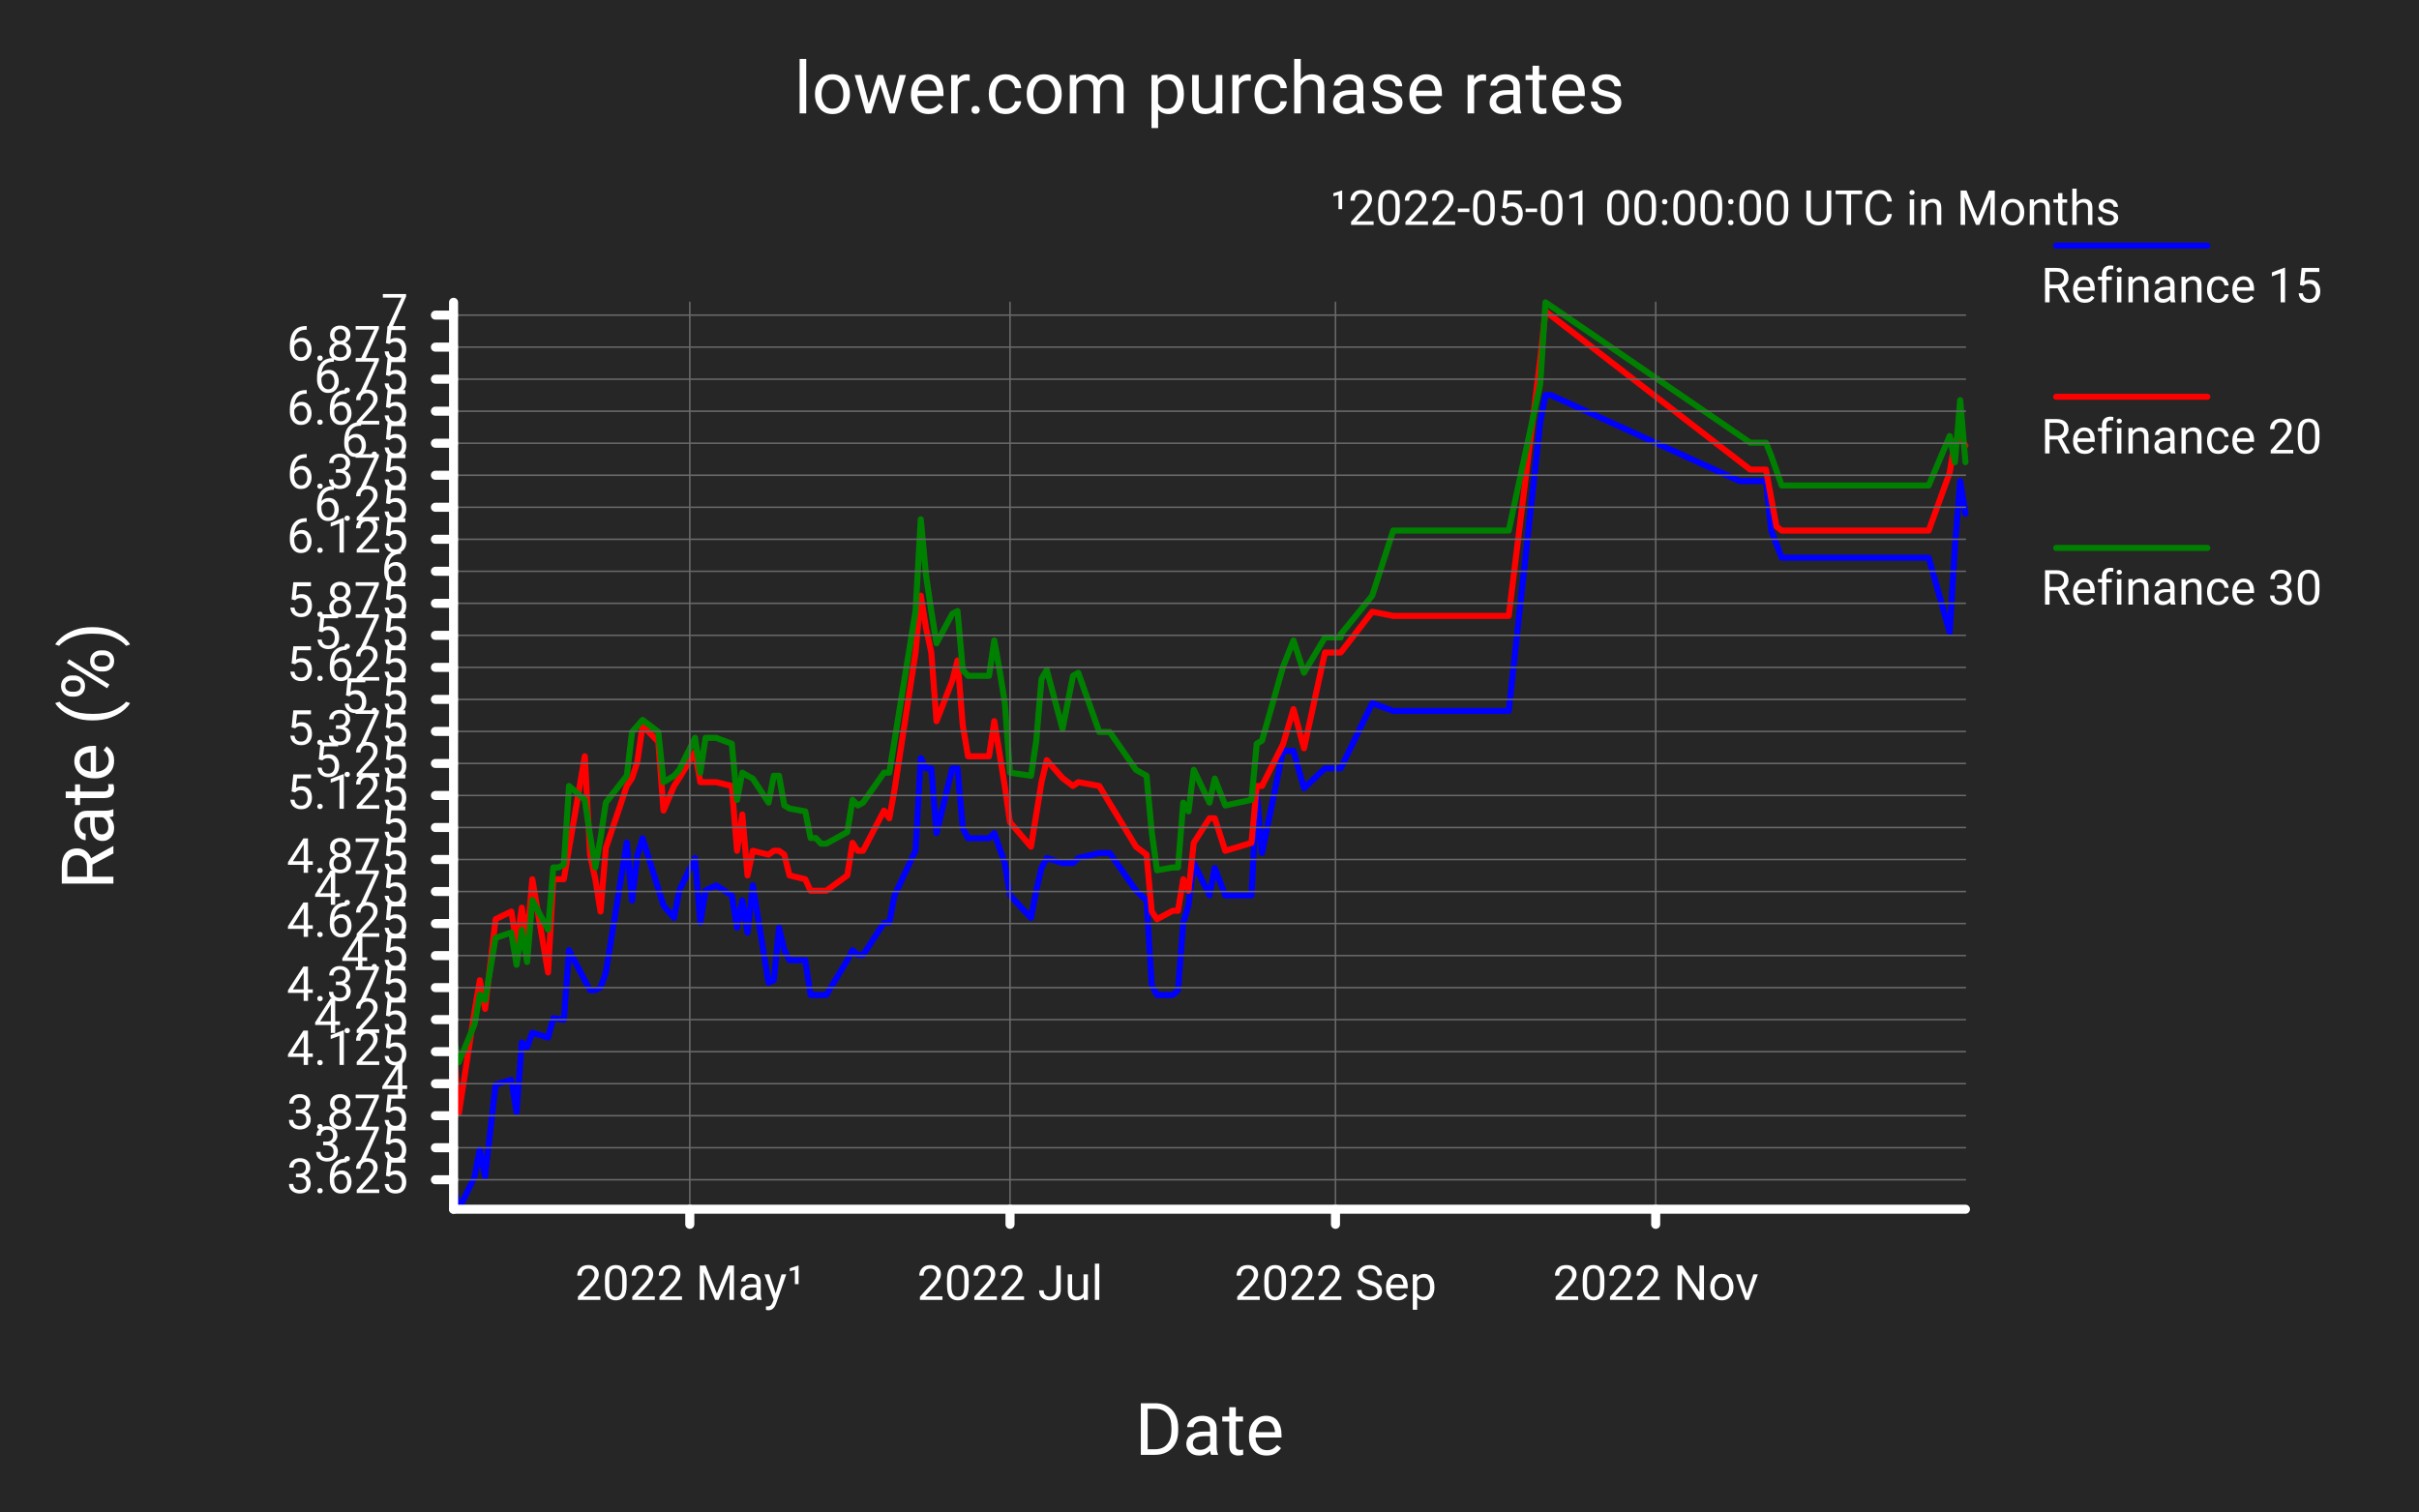
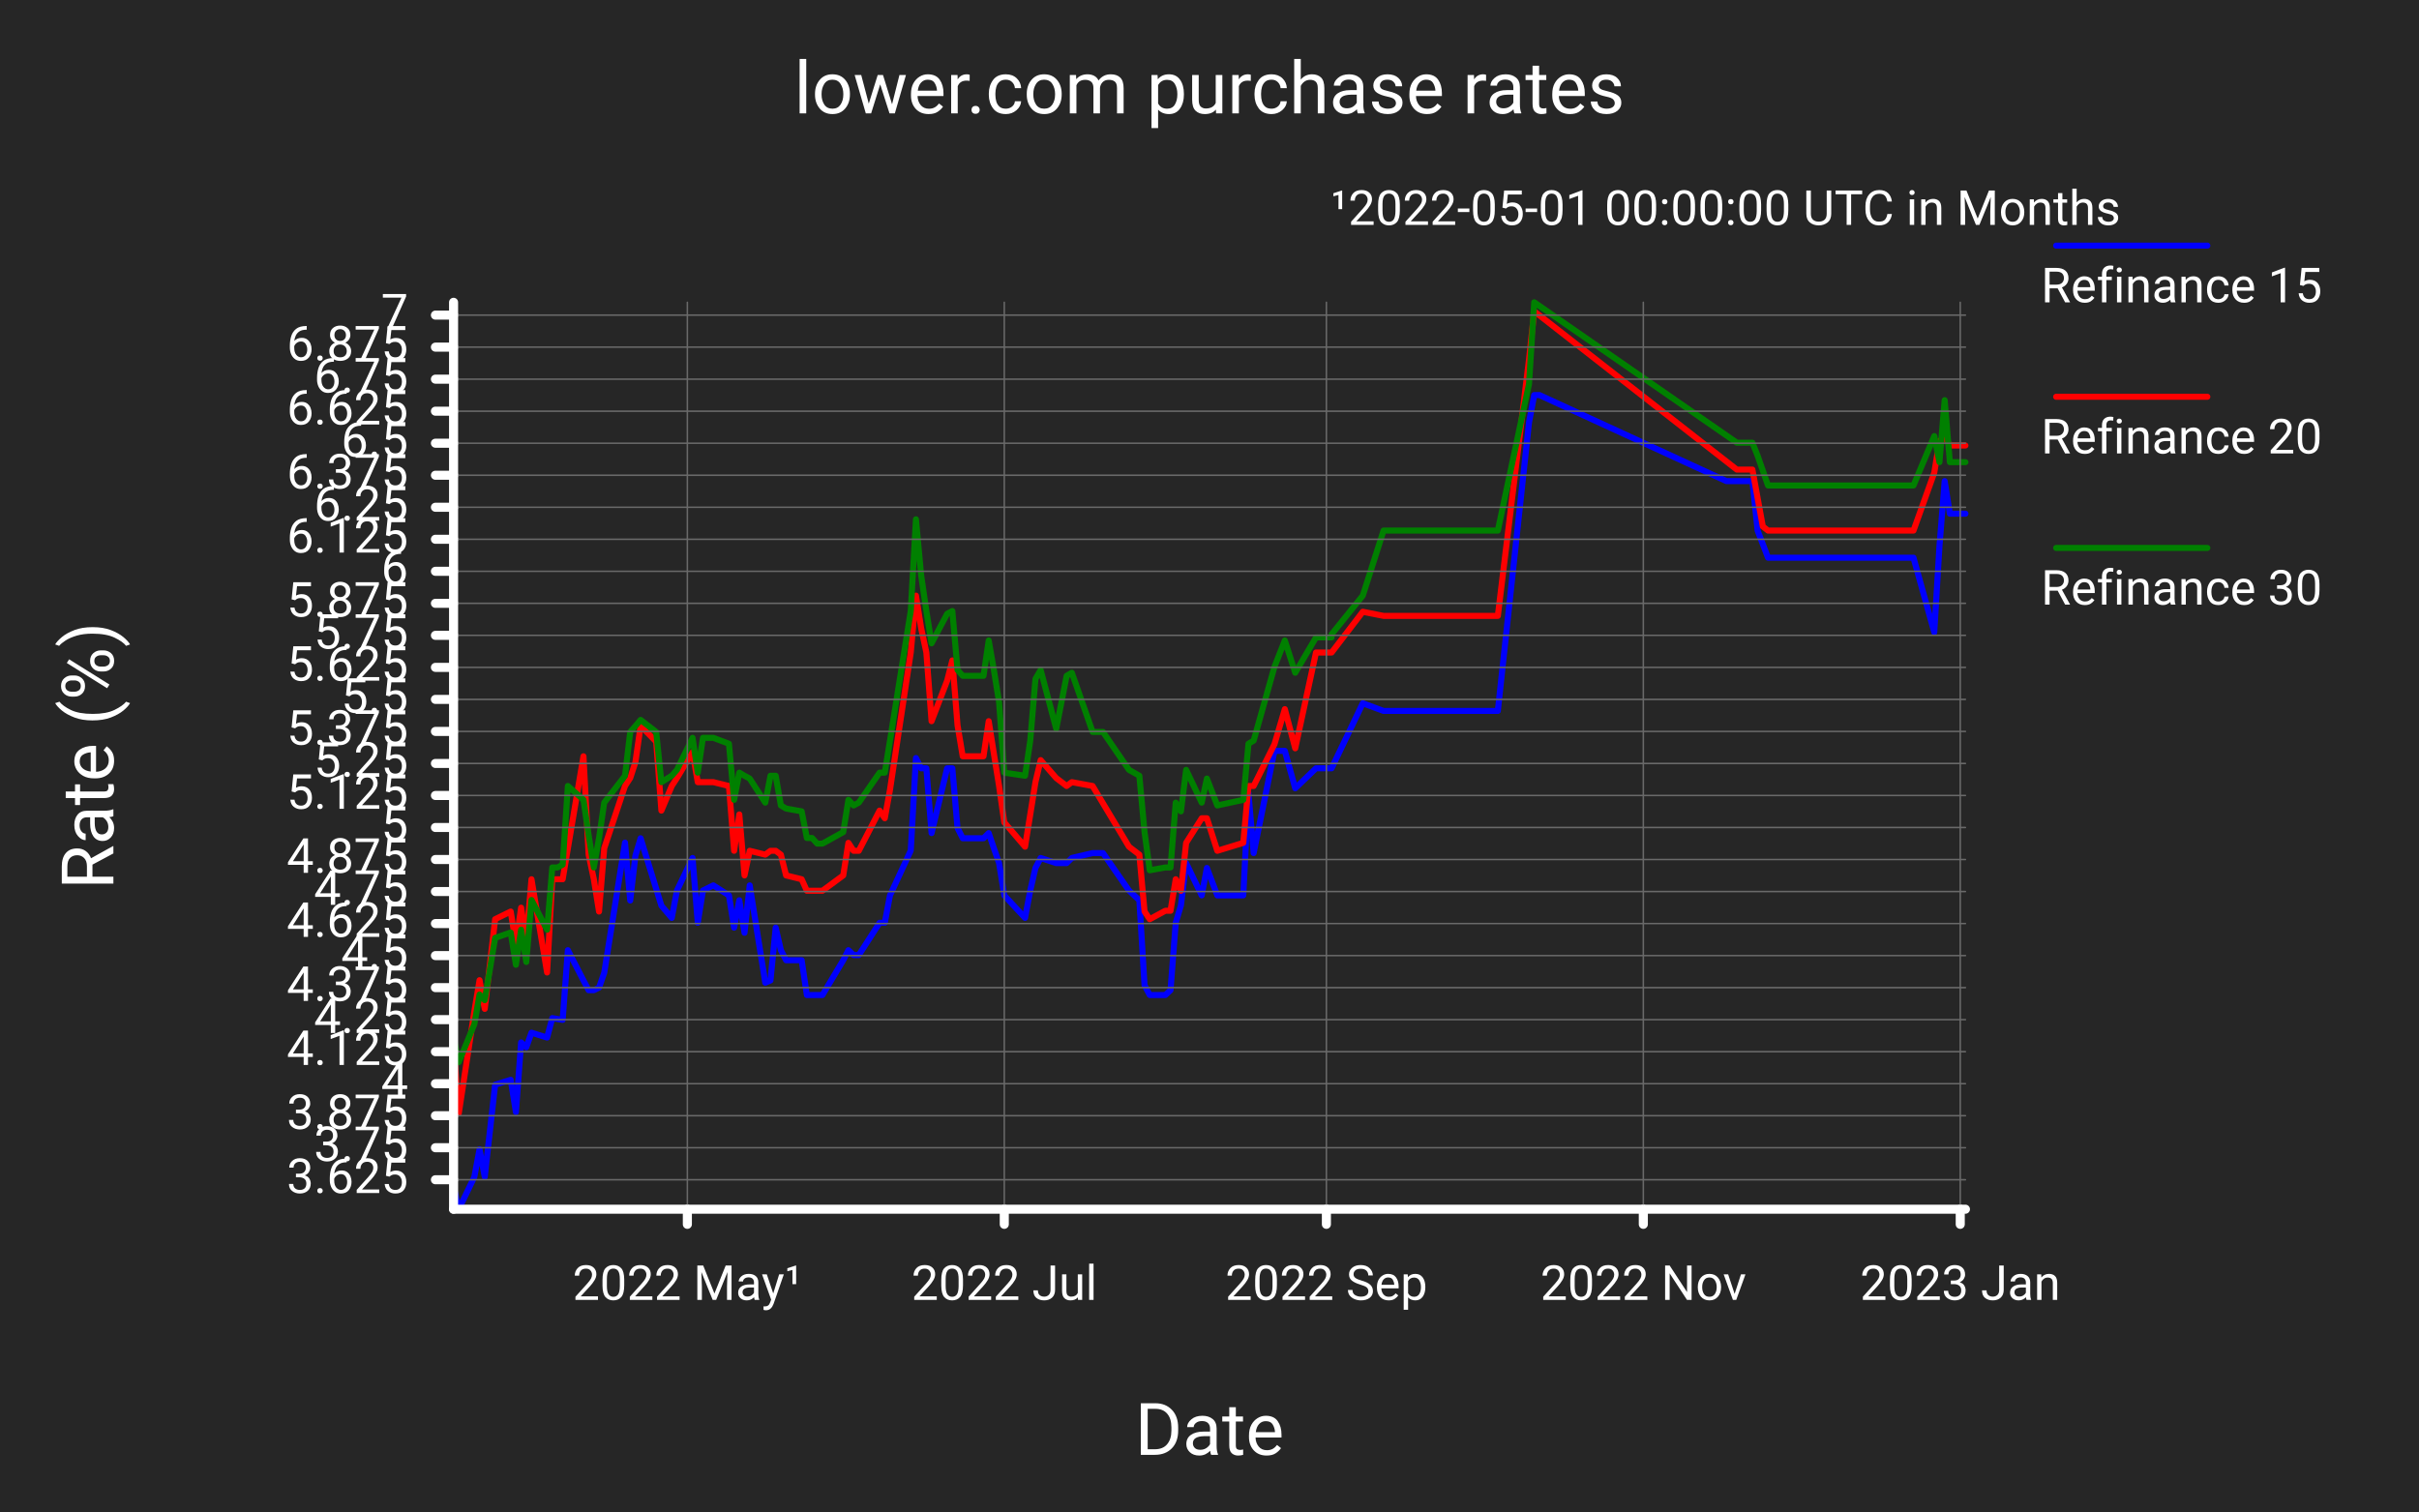
<svg xmlns="http://www.w3.org/2000/svg" class="poloto" width="800" height="500" viewBox="0 0 800 500">
  <style>.poloto{stroke-linecap:round;stroke-linejoin:round;font-family:Roboto,sans-serif;font-size:16px;}.poloto_background{fill:#262626;}.poloto_scatter{stroke-width:7}.poloto_tick_line{stroke:dimgray;stroke-width:0.5}.poloto_line{stroke-width:2}.poloto_text{fill: white;}.poloto_axis_lines{stroke: white;stroke-width:3;fill:none;stroke-dasharray:none}.poloto_title{font-size:24px;dominant-baseline:start;text-anchor:middle;}.poloto_xname{font-size:24px;dominant-baseline:start;text-anchor:middle;}.poloto_yname{font-size:24px;dominant-baseline:start;text-anchor:middle;}.poloto0stroke{stroke:blue;}.poloto1stroke{stroke:red;}.poloto2stroke{stroke:green;}.poloto3stroke{stroke:gold;}.poloto4stroke{stroke:aqua;}.poloto5stroke{stroke:lime;}.poloto6stroke{stroke:orange;}.poloto7stroke{stroke:chocolate;}.poloto0fill{fill:blue;}.poloto1fill{fill:red;}.poloto2fill{fill:green;}.poloto3fill{fill:gold;}.poloto4fill{fill:aqua;}.poloto5fill{fill:lime;}.poloto6fill{fill:orange;}.poloto7fill{fill:chocolate;}</style>
  <circle r="1e5" class="poloto_background" />
  <text class="poloto_text poloto_legend_text" x="675" y="100">Refinance 15</text>
  <line class="poloto_line poloto_legend_icon poloto0stroke poloto0legend" stroke="black" x1="680" x2="730" y1="81.25" y2="81.25" />
-   <path class="poloto_line poloto0stroke" fill="none" stroke="black" d=" M 150.00 392.46 L 151.74 400.00 L 156.94 389.32 L 158.68 380.17 L 160.42 389.32 L 160.42 389.32 L 163.89 358.81 L 169.10 357.20 L 170.83 367.88 L 172.57 344.83 L 174.31 346.44 L 176.04 341.61 L 181.25 343.22 L 182.99 336.78 L 182.99 336.78 L 186.46 337.37 L 188.19 314.32 L 193.40 324.32 L 195.14 327.54 L 196.88 327.54 L 198.61 326.69 L 200.35 321.78 L 207.29 278.73 L 209.03 297.88 L 210.76 283.05 L 212.50 277.29 L 212.50 277.29 L 219.44 299.58 L 222.92 303.64 L 224.65 294.58 L 229.86 283.81 L 231.60 305.25 L 233.33 294.58 L 233.33 294.58 L 236.81 292.88 L 242.01 296.19 L 243.75 306.86 L 243.75 306.86 L 245.49 297.80 L 247.22 308.56 L 248.96 292.88 L 254.17 325.08 L 255.90 324.32 L 257.64 306.86 L 257.64 306.86 L 259.38 314.32 L 261.11 317.63 L 266.32 317.63 L 268.06 329.15 L 269.79 329.15 L 271.53 329.15 L 273.26 329.15 L 280.21 317.63 L 281.94 314.32 L 283.68 315.93 L 285.42 315.93 L 285.42 315.93 L 292.36 305.25 L 294.10 305.25 L 295.83 296.19 L 302.78 281.36 L 304.51 250.76 L 306.25 254.15 L 307.99 254.15 L 309.72 275.59 L 314.93 254.15 L 316.67 254.15 L 318.40 273.90 L 320.14 277.29 L 327.08 277.29 L 328.82 275.59 L 330.56 280.59 L 332.29 285.51 L 334.03 296.19 L 340.97 303.64 L 342.71 294.58 L 344.44 287.12 L 346.18 283.81 L 351.39 285.51 L 354.86 285.51 L 356.60 283.81 L 363.54 282.20 L 363.54 282.20 L 363.54 282.20 L 363.54 282.20 L 363.54 282.20 L 363.54 282.20 L 367.01 282.20 L 367.01 282.20 L 367.01 282.20 L 367.01 282.20 L 367.01 282.20 L 367.01 282.20 L 375.69 294.58 L 379.17 297.80 L 380.90 325.93 L 382.64 329.15 L 387.85 329.15 L 389.58 327.54 L 391.32 305.25 L 393.06 299.49 L 394.79 285.51 L 400.00 296.19 L 400.00 296.19 L 401.74 287.12 L 405.21 296.19 L 405.21 296.19 L 413.89 296.19 L 415.62 262.46 L 417.36 282.20 L 424.31 248.39 L 427.78 248.39 L 427.78 248.39 L 431.25 260.76 L 438.19 254.15 L 438.19 254.15 L 438.19 254.15 L 438.19 254.15 L 438.19 254.15 L 438.19 254.15 L 438.19 254.15 L 438.19 254.15 L 438.19 254.15 L 443.40 254.15 L 453.82 232.63 L 460.76 235.17 L 460.76 235.17 L 465.97 235.17 L 472.92 235.17 L 474.65 235.17 L 474.65 235.17 L 474.65 235.17 L 474.65 235.17 L 474.65 235.17 L 497.22 235.17 L 498.96 235.17 L 509.38 139.75 L 511.11 130.68 L 512.85 130.68 L 575.35 159.15 L 582.29 159.15 L 584.03 159.15 L 585.76 175.51 L 589.24 184.49 L 589.24 184.49 L 596.18 184.49 L 597.92 184.49 L 599.65 184.49 L 601.39 184.49 L 606.60 184.49 L 608.33 184.49 L 611.81 184.49 L 613.54 184.49 L 618.75 184.49 L 620.49 184.49 L 620.49 184.49 L 625.69 184.49 L 630.90 184.49 L 632.64 184.49 L 634.38 184.49 L 636.11 184.49 L 637.85 184.49 L 644.79 209.15 L 646.53 180.68 L 648.26 159.15 L 650.00 169.92" />
+   <path class="poloto_line poloto0stroke" fill="none" stroke="black" d=" M 150.00 392.46 L 151.72 400.00 L 156.87 389.32 L 158.59 380.17 L 160.31 389.32 L 160.31 389.32 L 163.75 358.81 L 168.90 357.20 L 170.62 367.88 L 172.34 344.83 L 174.05 346.44 L 175.77 341.61 L 180.93 343.22 L 182.65 336.78 L 182.65 336.78 L 186.08 337.37 L 187.80 314.32 L 192.96 324.32 L 194.67 327.54 L 196.39 327.54 L 198.11 326.69 L 199.83 321.78 L 206.70 278.73 L 208.42 297.88 L 210.14 283.05 L 211.86 277.29 L 211.86 277.29 L 218.73 299.58 L 222.16 303.64 L 223.88 294.58 L 229.04 283.81 L 230.76 305.25 L 232.47 294.58 L 232.47 294.58 L 235.91 292.88 L 241.07 296.19 L 242.78 306.86 L 242.78 306.86 L 244.50 297.80 L 246.22 308.56 L 247.94 292.88 L 253.09 325.08 L 254.81 324.32 L 256.53 306.86 L 256.53 306.86 L 258.25 314.32 L 259.97 317.63 L 265.12 317.63 L 266.84 329.15 L 268.56 329.15 L 270.27 329.15 L 271.99 329.15 L 278.87 317.63 L 280.58 314.32 L 282.30 315.93 L 284.02 315.93 L 284.02 315.93 L 290.89 305.25 L 292.61 305.25 L 294.33 296.19 L 301.20 281.36 L 302.92 250.76 L 304.64 254.15 L 306.36 254.15 L 308.08 275.59 L 313.23 254.15 L 314.95 254.15 L 316.67 273.90 L 318.38 277.29 L 325.26 277.29 L 326.98 275.59 L 328.69 280.59 L 330.41 285.51 L 332.13 296.19 L 339.00 303.64 L 340.72 294.58 L 342.44 287.12 L 344.16 283.81 L 349.31 285.51 L 352.75 285.51 L 354.47 283.81 L 361.34 282.20 L 361.34 282.20 L 361.34 282.20 L 361.34 282.20 L 361.34 282.20 L 361.34 282.20 L 364.78 282.20 L 364.78 282.20 L 364.78 282.20 L 364.78 282.20 L 364.78 282.20 L 364.78 282.20 L 373.37 294.58 L 376.80 297.80 L 378.52 325.93 L 380.24 329.15 L 385.40 329.15 L 387.11 327.54 L 388.83 305.25 L 390.55 299.49 L 392.27 285.51 L 397.42 296.19 L 397.42 296.19 L 399.14 287.12 L 402.58 296.19 L 402.58 296.19 L 411.17 296.19 L 412.89 262.46 L 414.60 282.20 L 421.48 248.39 L 424.91 248.39 L 424.91 248.39 L 428.35 260.76 L 435.22 254.15 L 435.22 254.15 L 435.22 254.15 L 435.22 254.15 L 435.22 254.15 L 435.22 254.15 L 435.22 254.15 L 435.22 254.15 L 435.22 254.15 L 440.38 254.15 L 450.69 232.63 L 457.56 235.17 L 457.56 235.17 L 462.71 235.17 L 469.59 235.17 L 471.31 235.17 L 471.31 235.17 L 471.31 235.17 L 471.31 235.17 L 471.31 235.17 L 493.64 235.17 L 495.36 235.17 L 505.67 139.75 L 507.39 130.68 L 509.11 130.68 L 570.96 159.15 L 577.84 159.15 L 579.55 159.15 L 581.27 175.51 L 584.71 184.49 L 584.71 184.49 L 591.58 184.49 L 593.30 184.49 L 595.02 184.49 L 596.74 184.49 L 601.89 184.49 L 603.61 184.49 L 607.04 184.49 L 608.76 184.49 L 613.92 184.49 L 615.64 184.49 L 615.64 184.49 L 620.79 184.49 L 625.95 184.49 L 627.66 184.49 L 629.38 184.49 L 631.10 184.49 L 632.82 184.49 L 639.69 209.15 L 641.41 180.68 L 643.13 159.15 L 644.85 169.92 L 650.00 169.92" />
  <text class="poloto_text poloto_legend_text" x="675" y="150">Refinance 20</text>
  <line class="poloto_line poloto_legend_icon poloto1stroke poloto1legend" stroke="black" x1="680" x2="730" y1="131.25" y2="131.25" />
-   <path class="poloto_line poloto1stroke" fill="none" stroke="black" d=" M 150.00 345.68 L 151.74 368.31 L 156.94 334.58 L 158.68 324.24 L 160.42 333.73 L 160.42 333.73 L 163.89 304.07 L 169.10 301.53 L 170.83 312.29 L 172.57 300.25 L 174.31 311.02 L 176.04 290.85 L 181.25 321.69 L 182.99 290.85 L 182.99 290.85 L 186.46 290.85 L 186.46 290.85 L 193.40 250.17 L 195.14 282.71 L 196.88 290.85 L 198.61 301.53 L 200.35 280.59 L 207.29 260.00 L 209.03 257.37 L 210.76 252.12 L 212.50 240.08 L 217.71 245.34 L 219.44 268.14 L 222.92 260.00 L 224.65 257.37 L 229.86 248.81 L 231.60 258.73 L 233.33 258.73 L 233.33 258.73 L 236.81 258.73 L 242.01 260.00 L 243.75 281.44 L 243.75 281.44 L 245.49 269.41 L 247.22 289.58 L 248.96 281.44 L 254.17 282.71 L 255.90 281.44 L 257.64 281.44 L 257.64 281.44 L 259.38 282.71 L 261.11 289.58 L 266.32 290.85 L 268.06 294.66 L 269.79 294.66 L 271.53 294.66 L 273.26 294.66 L 280.21 289.58 L 281.94 278.81 L 283.68 281.44 L 285.42 281.44 L 285.42 281.44 L 292.36 268.14 L 294.10 270.68 L 295.83 261.27 L 302.78 215.85 L 304.51 197.03 L 306.25 207.80 L 307.99 215.85 L 309.72 238.56 L 314.93 225.17 L 316.67 218.47 L 318.40 239.92 L 320.14 250.17 L 327.08 250.17 L 328.82 238.56 L 330.56 249.32 L 332.29 260.00 L 334.03 272.03 L 340.97 280.08 L 342.71 269.41 L 344.44 258.73 L 346.18 251.44 L 351.39 257.37 L 354.86 260.00 L 356.60 258.73 L 363.54 260.00 L 363.54 260.00 L 363.54 260.00 L 363.54 260.00 L 363.54 260.00 L 363.54 260.00 L 363.54 260.00 L 363.54 260.00 L 363.54 260.00 L 363.54 260.00 L 363.54 260.00 L 363.54 260.00 L 375.69 280.08 L 379.17 282.71 L 380.90 301.53 L 382.64 304.07 L 387.85 301.27 L 389.58 301.27 L 391.32 290.85 L 393.06 294.66 L 394.79 278.81 L 400.00 270.68 L 400.00 270.68 L 401.74 270.68 L 405.21 281.44 L 405.21 281.44 L 413.89 278.81 L 415.62 260.00 L 417.36 260.00 L 424.31 246.19 L 427.78 234.58 L 427.78 234.58 L 431.25 247.54 L 438.19 215.85 L 438.19 215.85 L 438.19 215.85 L 438.19 215.85 L 438.19 215.85 L 438.19 215.85 L 438.19 215.85 L 438.19 215.85 L 438.19 215.85 L 443.40 215.85 L 453.82 202.37 L 460.76 203.73 L 464.24 203.73 L 465.97 203.73 L 465.97 203.73 L 474.65 203.73 L 476.39 203.73 L 476.39 203.73 L 476.39 203.73 L 476.39 203.73 L 497.22 203.73 L 498.96 203.73 L 509.38 118.81 L 511.11 102.97 L 511.11 102.97 L 578.82 155.34 L 582.29 155.34 L 584.03 155.34 L 587.50 174.15 L 589.24 175.51 L 589.24 175.51 L 596.18 175.51 L 597.92 175.51 L 599.65 175.51 L 601.39 175.51 L 606.60 175.51 L 608.33 175.51 L 611.81 175.51 L 613.54 175.51 L 618.75 175.51 L 620.49 175.51 L 620.49 175.51 L 625.69 175.51 L 630.90 175.51 L 632.64 175.51 L 634.38 175.51 L 636.11 175.51 L 637.85 175.51 L 644.79 156.36 L 646.53 145.93 L 648.26 144.58 L 650.00 147.37" />
+   <path class="poloto_line poloto1stroke" fill="none" stroke="black" d=" M 150.00 345.68 L 151.72 368.31 L 156.87 334.58 L 158.59 324.24 L 160.31 333.73 L 160.31 333.73 L 163.75 304.07 L 168.90 301.53 L 170.62 312.29 L 172.34 300.25 L 174.05 311.02 L 175.77 290.85 L 180.93 321.69 L 182.65 290.85 L 182.65 290.85 L 186.08 290.85 L 186.08 290.85 L 192.96 250.17 L 194.67 282.71 L 196.39 290.85 L 198.11 301.53 L 199.83 280.59 L 206.70 260.00 L 208.42 257.37 L 210.14 252.12 L 211.86 240.08 L 217.01 245.34 L 218.73 268.14 L 222.16 260.00 L 223.88 257.37 L 229.04 248.81 L 230.76 258.73 L 232.47 258.73 L 232.47 258.73 L 235.91 258.73 L 241.07 260.00 L 242.78 281.44 L 242.78 281.44 L 244.50 269.41 L 246.22 289.58 L 247.94 281.44 L 253.09 282.71 L 254.81 281.44 L 256.53 281.44 L 256.53 281.44 L 258.25 282.71 L 259.97 289.58 L 265.12 290.85 L 266.84 294.66 L 268.56 294.66 L 270.27 294.66 L 271.99 294.66 L 278.87 289.58 L 280.58 278.81 L 282.30 281.44 L 284.02 281.44 L 284.02 281.44 L 290.89 268.14 L 292.61 270.68 L 294.33 261.27 L 301.20 215.85 L 302.92 197.03 L 304.64 207.80 L 306.36 215.85 L 308.08 238.56 L 313.23 225.17 L 314.95 218.47 L 316.67 239.92 L 318.38 250.17 L 325.26 250.17 L 326.98 238.56 L 328.69 249.32 L 330.41 260.00 L 332.13 272.03 L 339.00 280.08 L 340.72 269.41 L 342.44 258.73 L 344.16 251.44 L 349.31 257.37 L 352.75 260.00 L 354.47 258.73 L 361.34 260.00 L 361.34 260.00 L 361.34 260.00 L 361.34 260.00 L 361.34 260.00 L 361.34 260.00 L 361.34 260.00 L 361.34 260.00 L 361.34 260.00 L 361.34 260.00 L 361.34 260.00 L 361.34 260.00 L 373.37 280.08 L 376.80 282.71 L 378.52 301.53 L 380.24 304.07 L 385.40 301.27 L 387.11 301.27 L 388.83 290.85 L 390.55 294.66 L 392.27 278.81 L 397.42 270.68 L 397.42 270.68 L 399.14 270.68 L 402.58 281.44 L 402.58 281.44 L 411.17 278.81 L 412.89 260.00 L 414.60 260.00 L 421.48 246.19 L 424.91 234.58 L 424.91 234.58 L 428.35 247.54 L 435.22 215.85 L 435.22 215.85 L 435.22 215.85 L 435.22 215.85 L 435.22 215.85 L 435.22 215.85 L 435.22 215.85 L 435.22 215.85 L 435.22 215.85 L 440.38 215.85 L 450.69 202.37 L 457.56 203.73 L 461.00 203.73 L 462.71 203.73 L 462.71 203.73 L 471.31 203.73 L 473.02 203.73 L 473.02 203.73 L 473.02 203.73 L 473.02 203.73 L 493.64 203.73 L 495.36 203.73 L 505.67 118.81 L 507.39 102.97 L 507.39 102.97 L 574.40 155.34 L 577.84 155.34 L 579.55 155.34 L 582.99 174.15 L 584.71 175.51 L 584.71 175.51 L 591.58 175.51 L 593.30 175.51 L 595.02 175.51 L 596.74 175.51 L 601.89 175.51 L 603.61 175.51 L 607.04 175.51 L 608.76 175.51 L 613.92 175.51 L 615.64 175.51 L 615.64 175.51 L 620.79 175.51 L 625.95 175.51 L 627.66 175.51 L 629.38 175.51 L 631.10 175.51 L 632.82 175.51 L 639.69 156.36 L 641.41 145.93 L 643.13 144.58 L 644.85 147.37 L 650.00 147.37" />
  <text class="poloto_text poloto_legend_text" x="675" y="200">Refinance 30</text>
  <line class="poloto_line poloto_legend_icon poloto2stroke poloto2legend" stroke="black" x1="680" x2="730" y1="181.25" y2="181.25" />
-   <path class="poloto_line poloto2stroke" fill="none" stroke="black" d=" M 150.00 343.31 L 151.74 351.36 L 156.94 338.81 L 158.68 328.98 L 160.42 330.85 L 160.42 330.85 L 163.89 310.25 L 169.10 308.47 L 170.83 319.15 L 172.57 307.54 L 174.31 318.22 L 176.04 297.71 L 181.25 307.54 L 182.99 286.95 L 184.72 286.95 L 186.46 286.02 L 188.19 260.00 L 193.40 264.58 L 195.14 276.27 L 196.88 286.95 L 198.61 277.20 L 200.35 265.51 L 207.29 256.61 L 209.03 242.12 L 210.76 240.17 L 212.50 238.14 L 217.71 242.12 L 219.44 258.73 L 222.92 256.61 L 224.65 254.66 L 229.86 244.07 L 231.60 255.59 L 233.33 244.07 L 233.33 244.07 L 236.81 244.07 L 242.01 246.02 L 243.75 264.58 L 243.75 264.58 L 245.49 255.59 L 247.22 256.61 L 248.96 257.54 L 254.17 265.51 L 255.90 256.61 L 257.64 256.61 L 257.64 256.61 L 259.38 266.44 L 261.11 267.46 L 266.32 268.39 L 268.06 277.20 L 269.79 277.20 L 271.53 279.07 L 273.26 279.07 L 280.21 275.25 L 281.94 264.58 L 283.68 266.44 L 285.42 265.51 L 285.42 265.51 L 292.36 255.59 L 294.10 255.59 L 295.83 245.00 L 302.78 202.12 L 304.51 171.78 L 306.25 190.34 L 307.99 202.12 L 309.72 212.80 L 314.93 203.05 L 316.67 202.12 L 318.40 221.61 L 320.14 223.56 L 327.08 223.56 L 328.82 211.86 L 330.56 221.61 L 332.29 232.29 L 334.03 255.59 L 340.97 256.61 L 342.71 245.00 L 344.44 224.58 L 346.18 221.61 L 351.39 241.10 L 354.86 223.56 L 356.60 222.54 L 363.54 242.12 L 363.54 242.12 L 363.54 242.12 L 363.54 242.12 L 363.54 242.12 L 363.54 242.12 L 367.01 242.12 L 367.01 242.12 L 367.01 242.12 L 367.01 242.12 L 367.01 242.12 L 367.01 242.12 L 375.69 254.66 L 379.17 256.61 L 380.90 275.25 L 382.64 287.88 L 387.85 286.95 L 389.58 286.95 L 391.32 265.51 L 393.06 268.39 L 394.79 254.66 L 400.00 265.51 L 400.00 265.51 L 401.74 257.54 L 405.21 266.44 L 405.21 266.44 L 413.89 264.58 L 415.62 246.02 L 417.36 245.00 L 424.31 220.59 L 427.78 211.86 L 427.78 211.86 L 431.25 222.54 L 438.19 210.85 L 438.19 210.85 L 438.19 210.85 L 438.19 210.85 L 438.19 210.85 L 438.19 210.85 L 438.19 210.85 L 438.19 210.85 L 443.40 210.85 L 443.40 209.83 L 453.82 197.03 L 460.76 175.51 L 460.76 175.51 L 465.97 175.51 L 465.97 175.51 L 474.65 175.51 L 476.39 175.51 L 476.39 175.51 L 476.39 175.51 L 476.39 175.51 L 497.22 175.51 L 498.96 175.51 L 509.38 127.03 L 511.11 100.00 L 511.11 100.00 L 578.82 146.44 L 582.29 146.44 L 584.03 146.44 L 585.76 150.76 L 589.24 160.59 L 589.24 160.59 L 596.18 160.59 L 597.92 160.59 L 599.65 160.59 L 601.39 160.59 L 606.60 160.59 L 608.33 160.59 L 611.81 160.59 L 613.54 160.59 L 618.75 160.59 L 620.49 160.59 L 620.49 160.59 L 625.69 160.59 L 630.90 160.59 L 632.64 160.59 L 634.38 160.59 L 636.11 160.59 L 637.85 160.59 L 644.79 144.24 L 646.53 152.88 L 648.26 132.37 L 650.00 152.88" />
+   <path class="poloto_line poloto2stroke" fill="none" stroke="black" d=" M 150.00 343.31 L 151.72 351.36 L 156.87 338.81 L 158.59 328.98 L 160.31 330.85 L 160.31 330.85 L 163.75 310.25 L 168.90 308.47 L 170.62 319.15 L 172.34 307.54 L 174.05 318.22 L 175.77 297.71 L 180.93 307.54 L 182.65 286.95 L 184.36 286.95 L 186.08 286.02 L 187.80 260.00 L 192.96 264.58 L 194.67 276.27 L 196.39 286.95 L 198.11 277.20 L 199.83 265.51 L 206.70 256.61 L 208.42 242.12 L 210.14 240.17 L 211.86 238.14 L 217.01 242.12 L 218.73 258.73 L 222.16 256.61 L 223.88 254.66 L 229.04 244.07 L 230.76 255.59 L 232.47 244.07 L 232.47 244.07 L 235.91 244.07 L 241.07 246.02 L 242.78 264.58 L 242.78 264.58 L 244.50 255.59 L 246.22 256.61 L 247.94 257.54 L 253.09 265.51 L 254.81 256.61 L 256.53 256.61 L 256.53 256.61 L 258.25 266.44 L 259.97 267.46 L 265.12 268.39 L 266.84 277.20 L 268.56 277.20 L 270.27 279.07 L 271.99 279.07 L 278.87 275.25 L 280.58 264.58 L 282.30 266.44 L 284.02 265.51 L 284.02 265.51 L 290.89 255.59 L 292.61 255.59 L 294.33 245.00 L 301.20 202.12 L 302.92 171.78 L 304.64 190.34 L 306.36 202.12 L 308.08 212.80 L 313.23 203.05 L 314.95 202.12 L 316.67 221.61 L 318.38 223.56 L 325.26 223.56 L 326.98 211.86 L 328.69 221.61 L 330.41 232.29 L 332.13 255.59 L 339.00 256.61 L 340.72 245.00 L 342.44 224.58 L 344.16 221.61 L 349.31 241.10 L 352.75 223.56 L 354.47 222.54 L 361.34 242.12 L 361.34 242.12 L 361.34 242.12 L 361.34 242.12 L 361.34 242.12 L 361.34 242.12 L 364.78 242.12 L 364.78 242.12 L 364.78 242.12 L 364.78 242.12 L 364.78 242.12 L 364.78 242.12 L 373.37 254.66 L 376.80 256.61 L 378.52 275.25 L 380.24 287.88 L 385.40 286.95 L 387.11 286.95 L 388.83 265.51 L 390.55 268.39 L 392.27 254.66 L 397.42 265.51 L 397.42 265.51 L 399.14 257.54 L 402.58 266.44 L 402.58 266.44 L 411.17 264.58 L 412.89 246.02 L 414.60 245.00 L 421.48 220.59 L 424.91 211.86 L 424.91 211.86 L 428.35 222.54 L 435.22 210.85 L 435.22 210.85 L 435.22 210.85 L 435.22 210.85 L 435.22 210.85 L 435.22 210.85 L 435.22 210.85 L 435.22 210.85 L 440.38 210.85 L 440.38 209.83 L 450.69 197.03 L 457.56 175.51 L 457.56 175.51 L 462.71 175.51 L 462.71 175.51 L 471.31 175.51 L 473.02 175.51 L 473.02 175.51 L 473.02 175.51 L 473.02 175.51 L 493.64 175.51 L 495.36 175.51 L 505.67 127.03 L 507.39 100.00 L 507.39 100.00 L 574.40 146.44 L 577.84 146.44 L 579.55 146.44 L 581.27 150.76 L 584.71 160.59 L 584.71 160.59 L 591.58 160.59 L 593.30 160.59 L 595.02 160.59 L 596.74 160.59 L 601.89 160.59 L 603.61 160.59 L 607.04 160.59 L 608.76 160.59 L 613.92 160.59 L 615.64 160.59 L 615.64 160.59 L 620.79 160.59 L 625.95 160.59 L 627.66 160.59 L 629.38 160.59 L 631.10 160.59 L 632.82 160.59 L 639.69 144.24 L 641.41 152.88 L 643.13 132.37 L 644.85 152.88 L 650.00 152.88" />
  <text class="poloto_labels poloto_text poloto_title" x="400" y="37.5">lower.com purchase rates</text>
  <text class="poloto_labels poloto_text poloto_xname" x="400" y="481.25">Date</text>
  <text class="poloto_labels poloto_text poloto_yname" transform="rotate(-90,37.5,250)" x="37.5" y="250">Rate (%)</text>
  <text class="poloto_tick_labels poloto_text" dominant-baseline="middle" text-anchor="start" x="150" y="70" />
  <line class="poloto_axis_lines" stroke="black" x1="150" x2="144" y1="390.254" y2="390.254" />
  <line class="poloto_tick_line" stroke="black" x1="150" x2="650" y1="390.254" y2="390.254" />
  <text class="poloto_tick_labels poloto_text" dominant-baseline="middle" text-anchor="end" x="135" y="390.254">3.625</text>
  <line class="poloto_axis_lines" stroke="black" x1="150" x2="144" y1="379.661" y2="379.661" />
  <line class="poloto_tick_line" stroke="black" x1="150" x2="650" y1="379.661" y2="379.661" />
  <text class="poloto_tick_labels poloto_text" dominant-baseline="middle" text-anchor="end" x="135" y="379.661">3.75</text>
  <line class="poloto_axis_lines" stroke="black" x1="150" x2="144" y1="369.068" y2="369.068" />
  <line class="poloto_tick_line" stroke="black" x1="150" x2="650" y1="369.068" y2="369.068" />
  <text class="poloto_tick_labels poloto_text" dominant-baseline="middle" text-anchor="end" x="135" y="369.068">3.875</text>
  <line class="poloto_axis_lines" stroke="black" x1="150" x2="144" y1="358.475" y2="358.475" />
  <line class="poloto_tick_line" stroke="black" x1="150" x2="650" y1="358.475" y2="358.475" />
  <text class="poloto_tick_labels poloto_text" dominant-baseline="middle" text-anchor="end" x="135" y="358.475">4</text>
  <line class="poloto_axis_lines" stroke="black" x1="150" x2="144" y1="347.881" y2="347.881" />
  <line class="poloto_tick_line" stroke="black" x1="150" x2="650" y1="347.881" y2="347.881" />
  <text class="poloto_tick_labels poloto_text" dominant-baseline="middle" text-anchor="end" x="135" y="347.881">4.125</text>
  <line class="poloto_axis_lines" stroke="black" x1="150" x2="144" y1="337.288" y2="337.288" />
  <line class="poloto_tick_line" stroke="black" x1="150" x2="650" y1="337.288" y2="337.288" />
  <text class="poloto_tick_labels poloto_text" dominant-baseline="middle" text-anchor="end" x="135" y="337.288">4.25</text>
  <line class="poloto_axis_lines" stroke="black" x1="150" x2="144" y1="326.695" y2="326.695" />
  <line class="poloto_tick_line" stroke="black" x1="150" x2="650" y1="326.695" y2="326.695" />
  <text class="poloto_tick_labels poloto_text" dominant-baseline="middle" text-anchor="end" x="135" y="326.695">4.375</text>
  <line class="poloto_axis_lines" stroke="black" x1="150" x2="144" y1="316.102" y2="316.102" />
  <line class="poloto_tick_line" stroke="black" x1="150" x2="650" y1="316.102" y2="316.102" />
  <text class="poloto_tick_labels poloto_text" dominant-baseline="middle" text-anchor="end" x="135" y="316.102">4.5</text>
  <line class="poloto_axis_lines" stroke="black" x1="150" x2="144" y1="305.508" y2="305.508" />
  <line class="poloto_tick_line" stroke="black" x1="150" x2="650" y1="305.508" y2="305.508" />
  <text class="poloto_tick_labels poloto_text" dominant-baseline="middle" text-anchor="end" x="135" y="305.508">4.625</text>
  <line class="poloto_axis_lines" stroke="black" x1="150" x2="144" y1="294.915" y2="294.915" />
  <line class="poloto_tick_line" stroke="black" x1="150" x2="650" y1="294.915" y2="294.915" />
  <text class="poloto_tick_labels poloto_text" dominant-baseline="middle" text-anchor="end" x="135" y="294.915">4.75</text>
  <line class="poloto_axis_lines" stroke="black" x1="150" x2="144" y1="284.322" y2="284.322" />
  <line class="poloto_tick_line" stroke="black" x1="150" x2="650" y1="284.322" y2="284.322" />
  <text class="poloto_tick_labels poloto_text" dominant-baseline="middle" text-anchor="end" x="135" y="284.322">4.875</text>
  <line class="poloto_axis_lines" stroke="black" x1="150" x2="144" y1="273.729" y2="273.729" />
  <line class="poloto_tick_line" stroke="black" x1="150" x2="650" y1="273.729" y2="273.729" />
  <text class="poloto_tick_labels poloto_text" dominant-baseline="middle" text-anchor="end" x="135" y="273.729">5</text>
  <line class="poloto_axis_lines" stroke="black" x1="150" x2="144" y1="263.136" y2="263.136" />
  <line class="poloto_tick_line" stroke="black" x1="150" x2="650" y1="263.136" y2="263.136" />
  <text class="poloto_tick_labels poloto_text" dominant-baseline="middle" text-anchor="end" x="135" y="263.136">5.125</text>
  <line class="poloto_axis_lines" stroke="black" x1="150" x2="144" y1="252.542" y2="252.542" />
  <line class="poloto_tick_line" stroke="black" x1="150" x2="650" y1="252.542" y2="252.542" />
  <text class="poloto_tick_labels poloto_text" dominant-baseline="middle" text-anchor="end" x="135" y="252.542">5.25</text>
  <line class="poloto_axis_lines" stroke="black" x1="150" x2="144" y1="241.949" y2="241.949" />
  <line class="poloto_tick_line" stroke="black" x1="150" x2="650" y1="241.949" y2="241.949" />
  <text class="poloto_tick_labels poloto_text" dominant-baseline="middle" text-anchor="end" x="135" y="241.949">5.375</text>
  <line class="poloto_axis_lines" stroke="black" x1="150" x2="144" y1="231.356" y2="231.356" />
  <line class="poloto_tick_line" stroke="black" x1="150" x2="650" y1="231.356" y2="231.356" />
  <text class="poloto_tick_labels poloto_text" dominant-baseline="middle" text-anchor="end" x="135" y="231.356">5.5</text>
  <line class="poloto_axis_lines" stroke="black" x1="150" x2="144" y1="220.763" y2="220.763" />
  <line class="poloto_tick_line" stroke="black" x1="150" x2="650" y1="220.763" y2="220.763" />
  <text class="poloto_tick_labels poloto_text" dominant-baseline="middle" text-anchor="end" x="135" y="220.763">5.625</text>
  <line class="poloto_axis_lines" stroke="black" x1="150" x2="144" y1="210.169" y2="210.169" />
  <line class="poloto_tick_line" stroke="black" x1="150" x2="650" y1="210.169" y2="210.169" />
  <text class="poloto_tick_labels poloto_text" dominant-baseline="middle" text-anchor="end" x="135" y="210.169">5.75</text>
  <line class="poloto_axis_lines" stroke="black" x1="150" x2="144" y1="199.576" y2="199.576" />
  <line class="poloto_tick_line" stroke="black" x1="150" x2="650" y1="199.576" y2="199.576" />
  <text class="poloto_tick_labels poloto_text" dominant-baseline="middle" text-anchor="end" x="135" y="199.576">5.875</text>
  <line class="poloto_axis_lines" stroke="black" x1="150" x2="144" y1="188.983" y2="188.983" />
  <line class="poloto_tick_line" stroke="black" x1="150" x2="650" y1="188.983" y2="188.983" />
  <text class="poloto_tick_labels poloto_text" dominant-baseline="middle" text-anchor="end" x="135" y="188.983">6</text>
  <line class="poloto_axis_lines" stroke="black" x1="150" x2="144" y1="178.39" y2="178.39" />
  <line class="poloto_tick_line" stroke="black" x1="150" x2="650" y1="178.39" y2="178.39" />
  <text class="poloto_tick_labels poloto_text" dominant-baseline="middle" text-anchor="end" x="135" y="178.39">6.125</text>
  <line class="poloto_axis_lines" stroke="black" x1="150" x2="144" y1="167.797" y2="167.797" />
  <line class="poloto_tick_line" stroke="black" x1="150" x2="650" y1="167.797" y2="167.797" />
  <text class="poloto_tick_labels poloto_text" dominant-baseline="middle" text-anchor="end" x="135" y="167.797">6.25</text>
  <line class="poloto_axis_lines" stroke="black" x1="150" x2="144" y1="157.203" y2="157.203" />
  <line class="poloto_tick_line" stroke="black" x1="150" x2="650" y1="157.203" y2="157.203" />
  <text class="poloto_tick_labels poloto_text" dominant-baseline="middle" text-anchor="end" x="135" y="157.203">6.375</text>
  <line class="poloto_axis_lines" stroke="black" x1="150" x2="144" y1="146.61" y2="146.61" />
  <line class="poloto_tick_line" stroke="black" x1="150" x2="650" y1="146.61" y2="146.61" />
  <text class="poloto_tick_labels poloto_text" dominant-baseline="middle" text-anchor="end" x="135" y="146.61">6.5</text>
  <line class="poloto_axis_lines" stroke="black" x1="150" x2="144" y1="136.017" y2="136.017" />
  <line class="poloto_tick_line" stroke="black" x1="150" x2="650" y1="136.017" y2="136.017" />
  <text class="poloto_tick_labels poloto_text" dominant-baseline="middle" text-anchor="end" x="135" y="136.017">6.625</text>
  <line class="poloto_axis_lines" stroke="black" x1="150" x2="144" y1="125.424" y2="125.424" />
  <line class="poloto_tick_line" stroke="black" x1="150" x2="650" y1="125.424" y2="125.424" />
  <text class="poloto_tick_labels poloto_text" dominant-baseline="middle" text-anchor="end" x="135" y="125.424">6.75</text>
  <line class="poloto_axis_lines" stroke="black" x1="150" x2="144" y1="114.831" y2="114.831" />
  <line class="poloto_tick_line" stroke="black" x1="150" x2="650" y1="114.831" y2="114.831" />
  <text class="poloto_tick_labels poloto_text" dominant-baseline="middle" text-anchor="end" x="135" y="114.831">6.875</text>
  <line class="poloto_axis_lines" stroke="black" x1="150" x2="144" y1="104.237" y2="104.237" />
  <line class="poloto_tick_line" stroke="black" x1="150" x2="650" y1="104.237" y2="104.237" />
  <text class="poloto_tick_labels poloto_text" dominant-baseline="middle" text-anchor="end" x="135" y="104.237">7</text>
  <text class="poloto_tick_labels poloto_text" dominant-baseline="middle" text-anchor="start" x="440" y="70">¹2022-05-01 00:00:00 UTC in Months</text>
-   <line class="poloto_axis_lines" stroke="black" x1="228.125" x2="228.125" y1="400" y2="405" />
-   <line class="poloto_tick_line" stroke="black" x1="228.125" x2="228.125" y1="400" y2="100" />
-   <text class="poloto_tick_labels poloto_text" dominant-baseline="start" text-anchor="middle" x="228.125" y="430">2022 May¹</text>
-   <line class="poloto_axis_lines" stroke="black" x1="334.028" x2="334.028" y1="400" y2="405" />
-   <line class="poloto_tick_line" stroke="black" x1="334.028" x2="334.028" y1="400" y2="100" />
-   <text class="poloto_tick_labels poloto_text" dominant-baseline="start" text-anchor="middle" x="334.028" y="430">2022 Jul</text>
-   <line class="poloto_axis_lines" stroke="black" x1="441.667" x2="441.667" y1="400" y2="405" />
-   <line class="poloto_tick_line" stroke="black" x1="441.667" x2="441.667" y1="400" y2="100" />
-   <text class="poloto_tick_labels poloto_text" dominant-baseline="start" text-anchor="middle" x="441.667" y="430">2022 Sep</text>
-   <line class="poloto_axis_lines" stroke="black" x1="547.569" x2="547.569" y1="400" y2="405" />
-   <line class="poloto_tick_line" stroke="black" x1="547.569" x2="547.569" y1="400" y2="100" />
-   <text class="poloto_tick_labels poloto_text" dominant-baseline="start" text-anchor="middle" x="547.569" y="430">2022 Nov</text>
+   <line class="poloto_axis_lines" stroke="black" x1="227.32" x2="227.32" y1="400" y2="405" />
+   <line class="poloto_tick_line" stroke="black" x1="227.32" x2="227.32" y1="400" y2="100" />
+   <text class="poloto_tick_labels poloto_text" dominant-baseline="start" text-anchor="middle" x="227.32" y="430">2022 May¹</text>
+   <line class="poloto_axis_lines" stroke="black" x1="332.131" x2="332.131" y1="400" y2="405" />
+   <line class="poloto_tick_line" stroke="black" x1="332.131" x2="332.131" y1="400" y2="100" />
+   <text class="poloto_tick_labels poloto_text" dominant-baseline="start" text-anchor="middle" x="332.131" y="430">2022 Jul</text>
+   <line class="poloto_axis_lines" stroke="black" x1="438.66" x2="438.66" y1="400" y2="405" />
+   <line class="poloto_tick_line" stroke="black" x1="438.66" x2="438.66" y1="400" y2="100" />
+   <text class="poloto_tick_labels poloto_text" dominant-baseline="start" text-anchor="middle" x="438.66" y="430">2022 Sep</text>
+   <line class="poloto_axis_lines" stroke="black" x1="543.471" x2="543.471" y1="400" y2="405" />
+   <line class="poloto_tick_line" stroke="black" x1="543.471" x2="543.471" y1="400" y2="100" />
+   <text class="poloto_tick_labels poloto_text" dominant-baseline="start" text-anchor="middle" x="543.471" y="430">2022 Nov</text>
+   <line class="poloto_axis_lines" stroke="black" x1="648.282" x2="648.282" y1="400" y2="405" />
+   <line class="poloto_tick_line" stroke="black" x1="648.282" x2="648.282" y1="400" y2="100" />
+   <text class="poloto_tick_labels poloto_text" dominant-baseline="start" text-anchor="middle" x="648.282" y="430">2023 Jan</text>
  <path stroke="black" fill="none" class="poloto_axis_lines" d=" M 150 400 L 650 400" />
  <path stroke="black" fill="none" class="poloto_axis_lines" d=" M 150 400 L 150 100" />
</svg>
